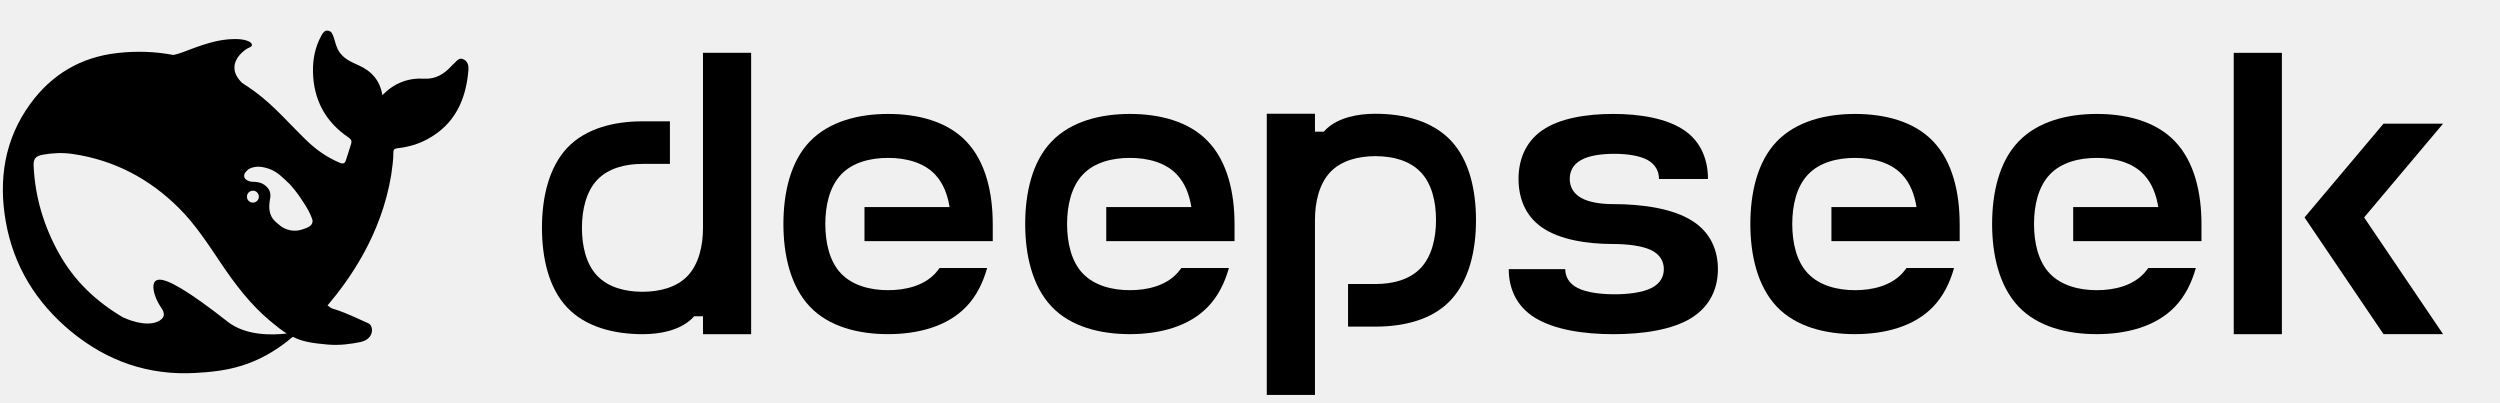
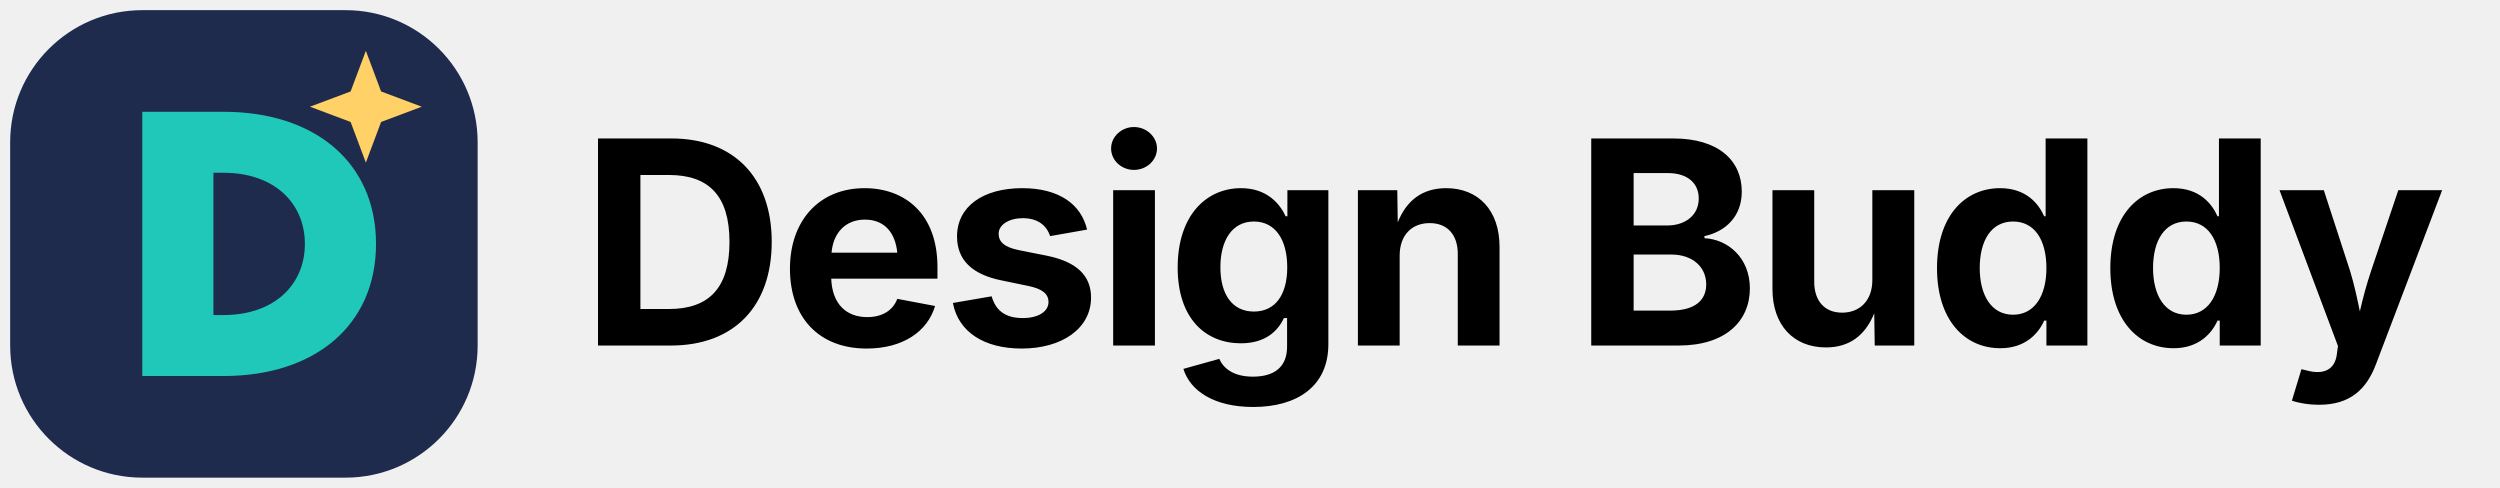
- <svg xmlns="http://www.w3.org/2000/svg" width="143" height="23" viewBox="0 0 143 23" fill="none">
-   <path d="M78.678 18.681H77.108V16.246H78.678C79.651 16.246 80.634 16.004 81.267 15.33C81.901 14.656 82.14 13.622 82.14 12.589C82.14 11.556 81.911 10.522 81.267 9.849C80.625 9.175 79.651 8.932 78.678 8.932C77.706 8.932 76.723 9.175 76.088 9.849C75.455 10.523 75.216 11.556 75.216 12.589V22.59H72.46V6.507H75.216V7.531H75.721C75.776 7.468 75.83 7.414 75.886 7.361C76.575 6.731 77.631 6.507 78.668 6.507C80.294 6.507 81.919 6.911 82.985 8.035C84.05 9.158 84.427 10.883 84.427 12.599C84.427 14.316 84.04 16.032 82.985 17.164C81.929 18.296 80.294 18.682 78.678 18.682V18.681Z" fill="currentColor" />
-   <path d="M36.749 6.94H38.319V9.375H36.749C35.775 9.375 34.793 9.618 34.159 10.291C33.526 10.965 33.287 11.999 33.287 13.032C33.287 14.065 33.517 15.099 34.159 15.773C34.802 16.446 35.775 16.689 36.749 16.689C37.722 16.689 38.705 16.446 39.339 15.773C39.972 15.099 40.211 14.065 40.211 13.032V3.022H42.965V19.115H40.211V18.091H39.706C39.65 18.153 39.596 18.208 39.54 18.261C38.851 18.89 37.795 19.115 36.758 19.115C35.132 19.115 33.507 18.711 32.442 17.588C31.377 16.465 31 14.739 31 13.023C31 11.307 31.386 9.591 32.442 8.459C33.507 7.336 35.132 6.94 36.749 6.94Z" fill="currentColor" />
-   <path d="M56.785 12.815V13.794H49.448V11.845H54.315C54.205 11.135 53.948 10.47 53.489 9.984C52.828 9.284 51.808 9.032 50.798 9.032C49.789 9.032 48.769 9.284 48.108 9.984C47.447 10.685 47.208 11.755 47.208 12.815C47.208 13.876 47.446 14.954 48.108 15.645C48.769 16.337 49.788 16.598 50.798 16.598C51.809 16.598 52.828 16.346 53.489 15.645C53.58 15.546 53.663 15.438 53.746 15.331H56.464C56.226 16.175 55.849 16.939 55.28 17.532C54.178 18.691 52.479 19.113 50.798 19.113C49.117 19.113 47.419 18.7 46.317 17.532C45.215 16.364 44.811 14.585 44.811 12.815C44.811 11.045 45.206 9.257 46.317 8.098C47.428 6.939 49.117 6.517 50.798 6.517C52.479 6.517 54.178 6.93 55.28 8.098C56.39 9.266 56.785 11.045 56.785 12.815V12.815Z" fill="currentColor" />
-   <path d="M70.615 12.815V13.794H63.278V11.845H68.145C68.034 11.135 67.778 10.47 67.318 9.984C66.657 9.284 65.638 9.032 64.628 9.032C63.618 9.032 62.598 9.284 61.937 9.984C61.276 10.685 61.037 11.755 61.037 12.815C61.037 13.876 61.276 14.954 61.937 15.645C62.598 16.337 63.618 16.598 64.628 16.598C65.638 16.598 66.657 16.346 67.318 15.645C67.41 15.546 67.493 15.438 67.575 15.331H70.294C70.055 16.175 69.678 16.939 69.109 17.532C68.007 18.691 66.308 19.113 64.628 19.113C62.948 19.113 61.248 18.7 60.147 17.532C59.045 16.364 58.641 14.585 58.641 12.815C58.641 11.045 59.036 9.257 60.147 8.098C61.258 6.939 62.947 6.517 64.628 6.517C66.309 6.517 68.007 6.93 69.109 8.098C70.22 9.266 70.615 11.045 70.615 12.815V12.815Z" fill="currentColor" />
-   <path d="M92.278 19.115C93.959 19.115 95.657 18.872 96.759 18.18C97.861 17.489 98.265 16.437 98.265 15.395C98.265 14.353 97.87 13.292 96.759 12.609C95.657 11.927 93.958 11.675 92.278 11.675C91.561 11.675 90.9 11.576 90.432 11.315C89.964 11.045 89.789 10.641 89.789 10.237C89.789 9.832 89.955 9.419 90.432 9.158C90.9 8.889 91.626 8.799 92.342 8.799C93.058 8.799 93.783 8.898 94.253 9.158C94.721 9.428 94.895 9.832 94.895 10.237H97.696C97.696 9.194 97.338 8.134 96.338 7.451C95.337 6.769 93.803 6.517 92.279 6.517C90.754 6.517 89.221 6.759 88.22 7.451C87.219 8.143 86.86 9.194 86.86 10.237C86.86 11.28 87.218 12.339 88.22 13.022C89.221 13.705 90.754 13.957 92.279 13.957C93.068 13.957 93.941 14.056 94.464 14.316C94.988 14.577 95.171 14.99 95.171 15.395C95.171 15.799 94.988 16.212 94.464 16.473C93.941 16.734 93.142 16.833 92.352 16.833C91.563 16.833 90.754 16.734 90.24 16.473C89.726 16.213 89.532 15.799 89.532 15.395H86.3C86.3 16.438 86.694 17.497 87.806 18.18C88.917 18.863 90.598 19.115 92.279 19.115H92.278Z" fill="currentColor" />
-   <path d="M112.094 12.815V13.794H104.757V11.845H109.624C109.514 11.135 109.257 10.47 108.798 9.984C108.136 9.284 107.117 9.032 106.106 9.032C105.095 9.032 104.077 9.284 103.416 9.984C102.755 10.685 102.517 11.755 102.517 12.815C102.517 13.876 102.755 14.954 103.416 15.645C104.077 16.337 105.097 16.598 106.106 16.598C107.116 16.598 108.136 16.346 108.798 15.645C108.889 15.546 108.972 15.438 109.054 15.331H111.772C111.533 16.175 111.157 16.939 110.588 17.532C109.486 18.691 107.787 19.113 106.106 19.113C104.425 19.113 102.727 18.7 101.625 17.532C100.524 16.364 100.12 14.585 100.12 12.815C100.12 11.045 100.515 9.257 101.625 8.098C102.737 6.939 104.427 6.517 106.106 6.517C107.786 6.517 109.486 6.93 110.588 8.098C111.699 9.266 112.093 11.045 112.093 12.815L112.094 12.815Z" fill="currentColor" />
-   <path d="M125.924 12.815V13.794H118.586V11.845H123.453C123.344 11.135 123.086 10.47 122.627 9.984C121.966 9.284 120.947 9.032 119.936 9.032C118.926 9.032 117.907 9.284 117.246 9.984C116.585 10.685 116.346 11.755 116.346 12.815C116.346 13.876 116.585 14.954 117.246 15.645C117.907 16.337 118.927 16.598 119.936 16.598C120.946 16.598 121.966 16.346 122.627 15.645C122.719 15.546 122.801 15.438 122.884 15.331H125.602C125.363 16.175 124.987 16.939 124.418 17.532C123.316 18.691 121.617 19.113 119.936 19.113C118.256 19.113 116.558 18.7 115.456 17.532C114.354 16.364 113.949 14.585 113.949 12.815C113.949 11.045 114.344 9.257 115.456 8.098C116.566 6.939 118.256 6.517 119.936 6.517C121.617 6.517 123.315 6.93 124.418 8.098C125.529 9.266 125.924 11.045 125.924 12.815V12.815Z" fill="currentColor" />
-   <path d="M130.524 3.022H127.77V19.115H130.524V3.022Z" fill="currentColor" />
-   <path d="M135.227 12.437L139.744 19.114H136.337L131.819 12.437L136.337 7.073H139.744L135.227 12.437Z" fill="currentColor" />
-   <g clip-path="url(#dsh-wordmark-clip)">
-     <path d="M26.517 3.395C26.235 3.257 26.114 3.52 25.949 3.653C25.892 3.697 25.845 3.753 25.797 3.805C25.385 4.245 24.903 4.534 24.274 4.5C23.354 4.448 22.568 4.737 21.873 5.441C21.726 4.573 21.235 4.055 20.489 3.723C20.099 3.551 19.703 3.377 19.43 3.002C19.239 2.735 19.186 2.437 19.091 2.143C19.03 1.966 18.97 1.785 18.766 1.754C18.544 1.72 18.457 1.905 18.37 2.061C18.023 2.695 17.889 3.395 17.902 4.103C17.932 5.697 18.605 6.966 19.942 7.868C20.094 7.972 20.133 8.075 20.085 8.227C19.994 8.538 19.886 8.84 19.79 9.151C19.729 9.349 19.638 9.393 19.426 9.306C18.692 8.999 18.058 8.546 17.498 7.998C16.548 7.078 15.688 6.063 14.616 5.269C14.364 5.083 14.113 4.91 13.852 4.746C12.758 3.684 13.995 2.812 14.282 2.708C14.581 2.6 14.386 2.229 13.418 2.233C12.45 2.237 11.565 2.562 10.436 2.993C10.271 3.058 10.097 3.105 9.92 3.145C8.895 2.95 7.832 2.907 6.721 3.032C4.629 3.265 2.958 4.254 1.73 5.943C0.254 7.972 -0.093 10.278 0.332 12.682C0.778 15.217 2.072 17.315 4.06 18.956C6.122 20.657 8.496 21.491 11.205 21.331C12.85 21.236 14.681 21.015 16.747 19.267C17.268 19.526 17.815 19.63 18.722 19.707C19.421 19.772 20.093 19.673 20.614 19.565C21.43 19.392 21.374 18.637 21.079 18.498C18.687 17.384 19.212 17.837 18.735 17.471C19.95 16.033 21.806 13.478 22.379 9.998C22.435 9.614 22.507 9.073 22.499 8.762C22.494 8.572 22.538 8.499 22.755 8.477C23.354 8.408 23.935 8.244 24.469 7.95C26.019 7.104 26.644 5.713 26.791 4.047C26.813 3.792 26.787 3.529 26.517 3.395ZM13.014 18.395C10.696 16.572 9.572 15.973 9.108 15.998C8.674 16.024 8.752 16.521 8.848 16.845C8.948 17.165 9.078 17.385 9.26 17.666C9.386 17.851 9.473 18.127 9.134 18.335C8.388 18.797 7.09 18.18 7.029 18.149C5.518 17.259 4.256 16.085 3.365 14.479C2.506 12.934 2.007 11.275 1.924 9.505C1.903 9.078 2.029 8.927 2.454 8.849C3.014 8.746 3.591 8.724 4.151 8.806C6.517 9.152 8.53 10.209 10.219 11.885C11.182 12.839 11.911 13.979 12.662 15.093C13.461 16.276 14.32 17.403 15.414 18.327C15.801 18.651 16.109 18.897 16.404 19.078C15.514 19.178 14.03 19.199 13.014 18.396V18.395ZM14.125 11.249C14.125 11.059 14.277 10.908 14.468 10.908C14.511 10.908 14.55 10.916 14.585 10.929C14.633 10.946 14.677 10.972 14.711 11.011C14.772 11.072 14.807 11.158 14.807 11.249C14.807 11.439 14.655 11.59 14.464 11.59C14.273 11.59 14.125 11.439 14.125 11.249ZM17.576 13.019C17.355 13.11 17.133 13.187 16.92 13.196C16.59 13.213 16.23 13.079 16.035 12.915C15.731 12.661 15.514 12.518 15.423 12.073C15.384 11.884 15.406 11.59 15.44 11.421C15.518 11.059 15.432 10.826 15.176 10.614C14.968 10.441 14.703 10.394 14.412 10.394C14.303 10.394 14.203 10.346 14.129 10.308C14.008 10.247 13.908 10.096 14.003 9.91C14.034 9.85 14.181 9.703 14.216 9.677C14.611 9.453 15.066 9.526 15.488 9.695C15.878 9.854 16.174 10.148 16.599 10.562C17.033 11.063 17.111 11.201 17.358 11.577C17.554 11.871 17.732 12.173 17.854 12.518C17.927 12.734 17.832 12.911 17.576 13.019Z" fill="currentColor" />
-   </g>
-   <defs>
-     <clipPath id="dsh-wordmark-clip">
-       <rect width="26.634" height="19.6" fill="white" transform="translate(0.163086 1.75)" />
-     </clipPath>
-   </defs>
+ <svg xmlns="http://www.w3.org/2000/svg" width="246" height="48" viewBox="0 0 246 48" fill="none">
+   <rect x="1" y="1" width="46" height="46" rx="13" fill="#1e2b4d" />
+   <path d="M14 11h8c9 0 15 5 15 13s-6 13-15 13h-8V11Zm7 6v14h1c5 0 8-3 8-7s-3-7-8-7h-1Z" fill="#20c8b9" />
+   <path d="m36 5 1.5 4 4 1.5-4 1.5-1.5 4-1.5-4-4-1.5 4-1.5L36 5Z" fill="#ffd166" />
+   <text x="57" y="34" fill="currentColor" font-family="Inter,system-ui,sans-serif" font-size="28" font-weight="700" letter-spacing="-.6">Design Buddy</text>
</svg>
